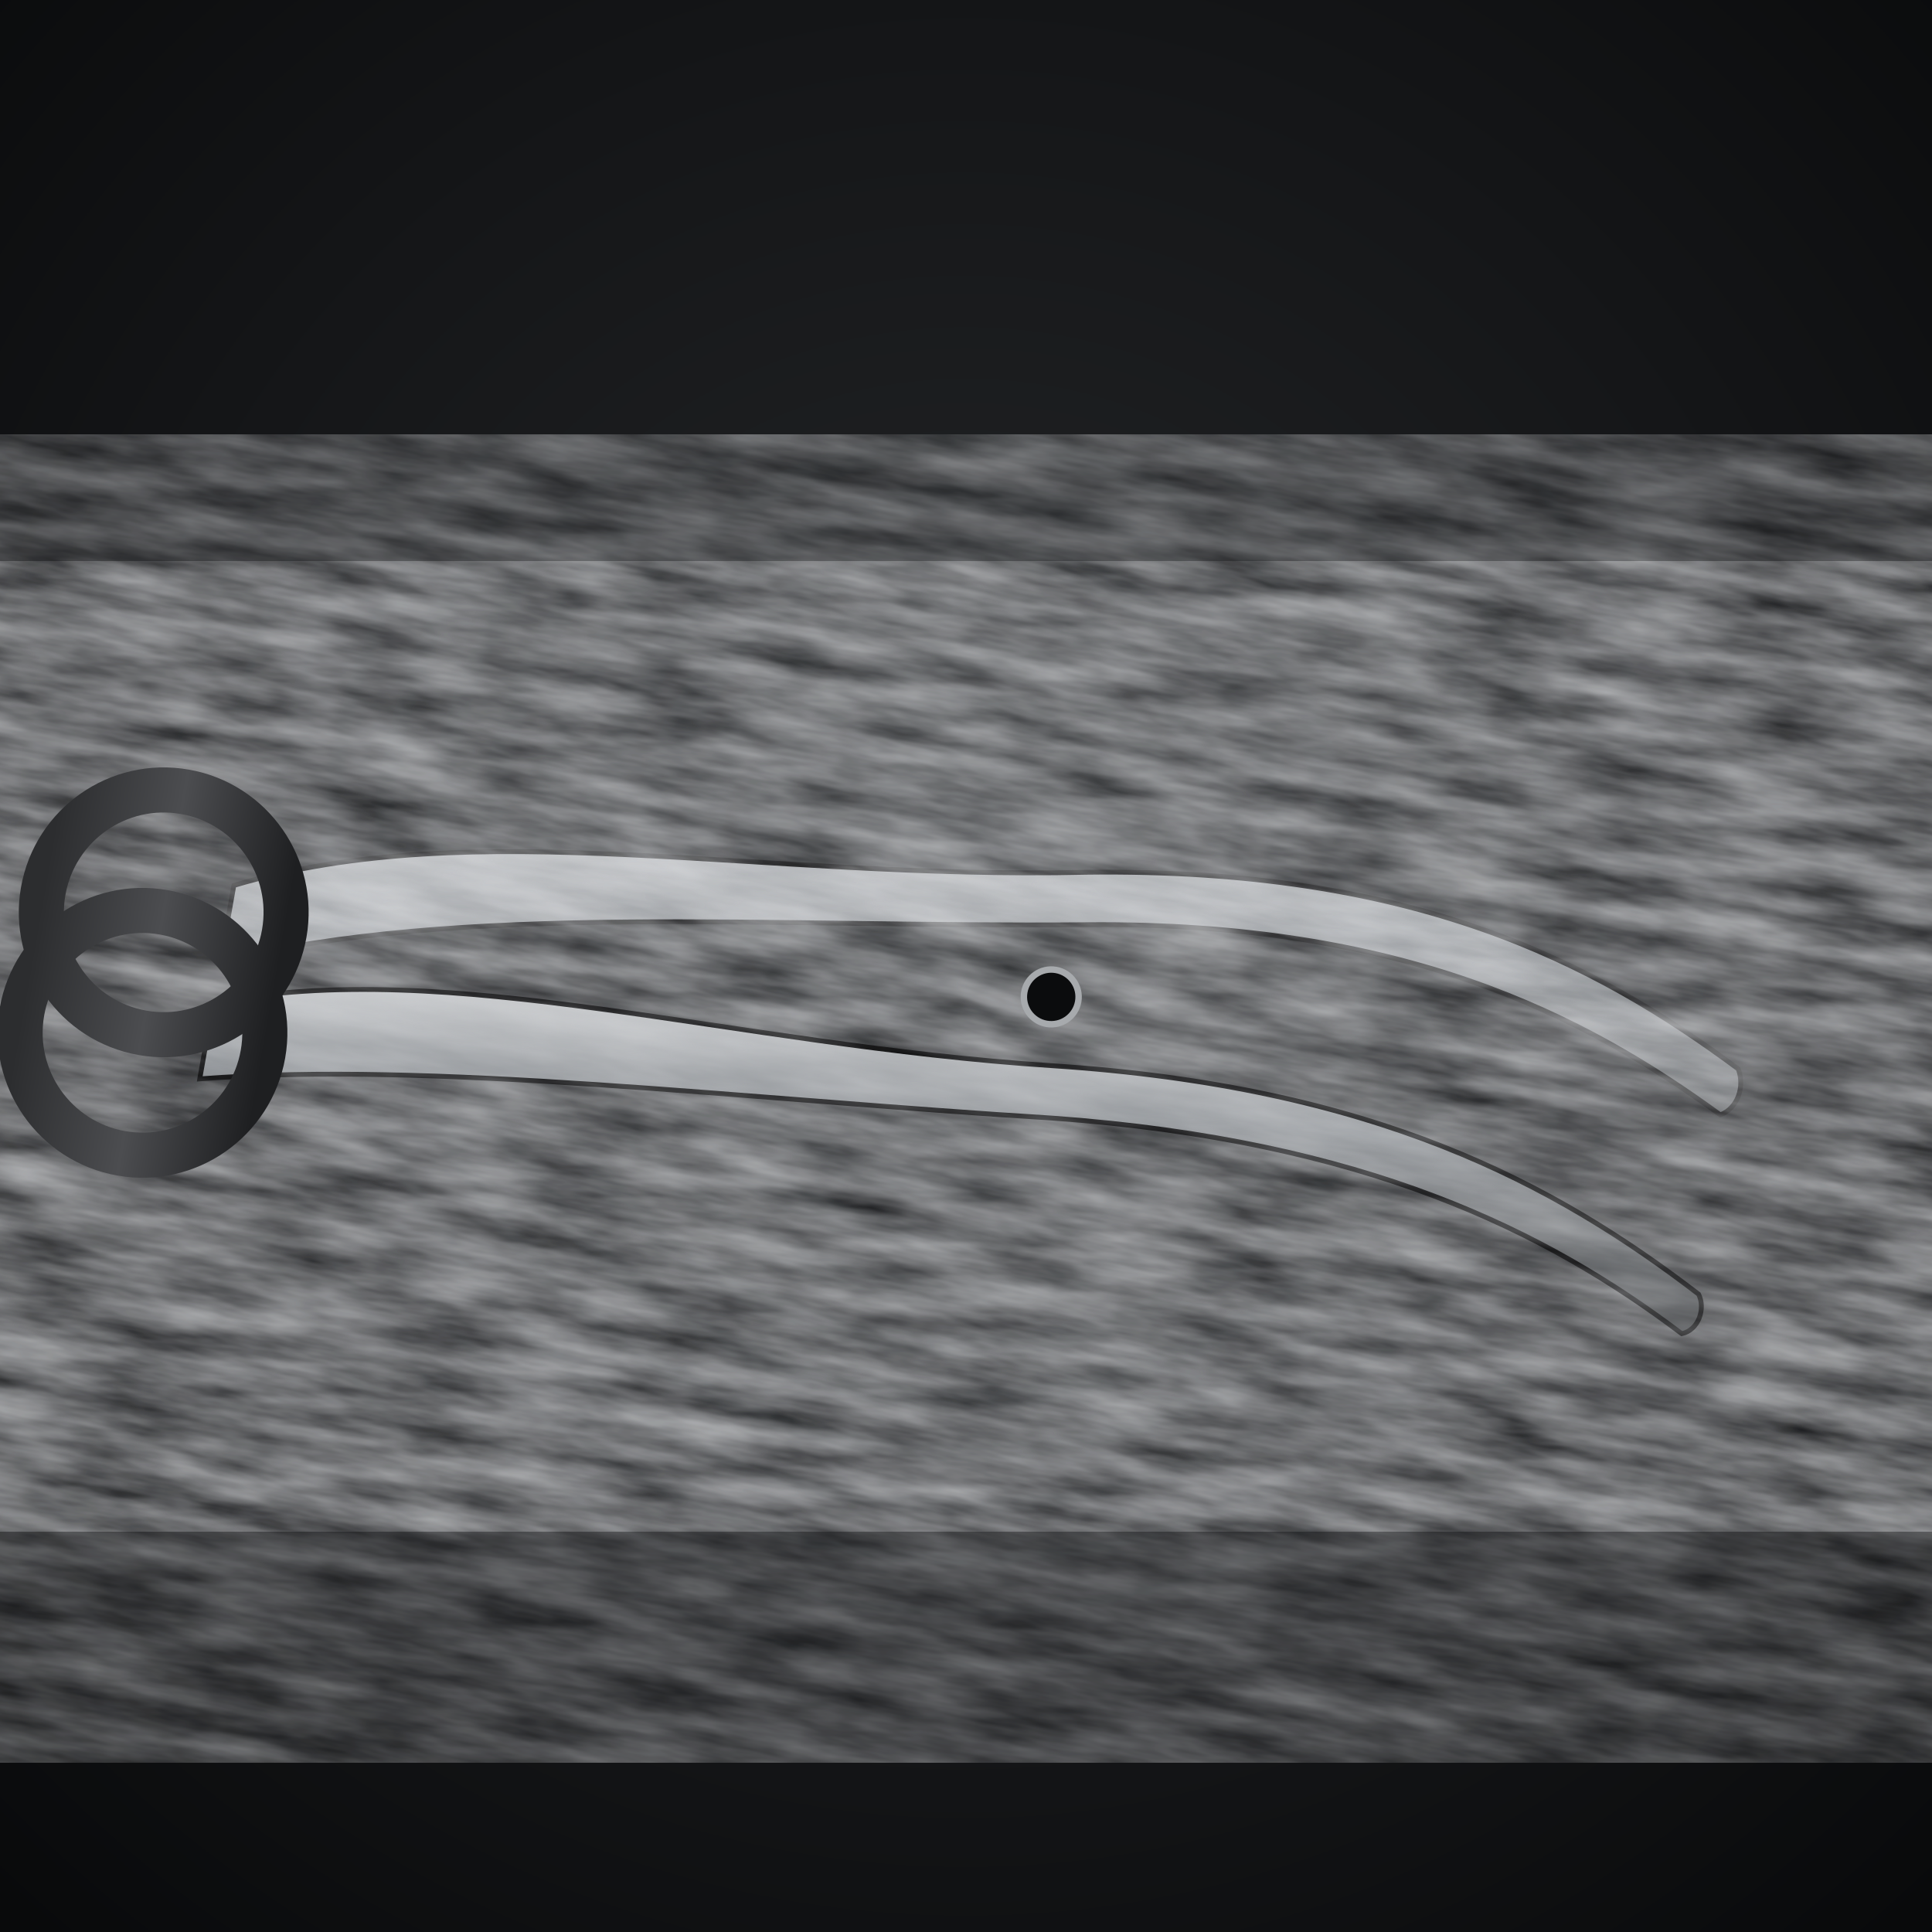
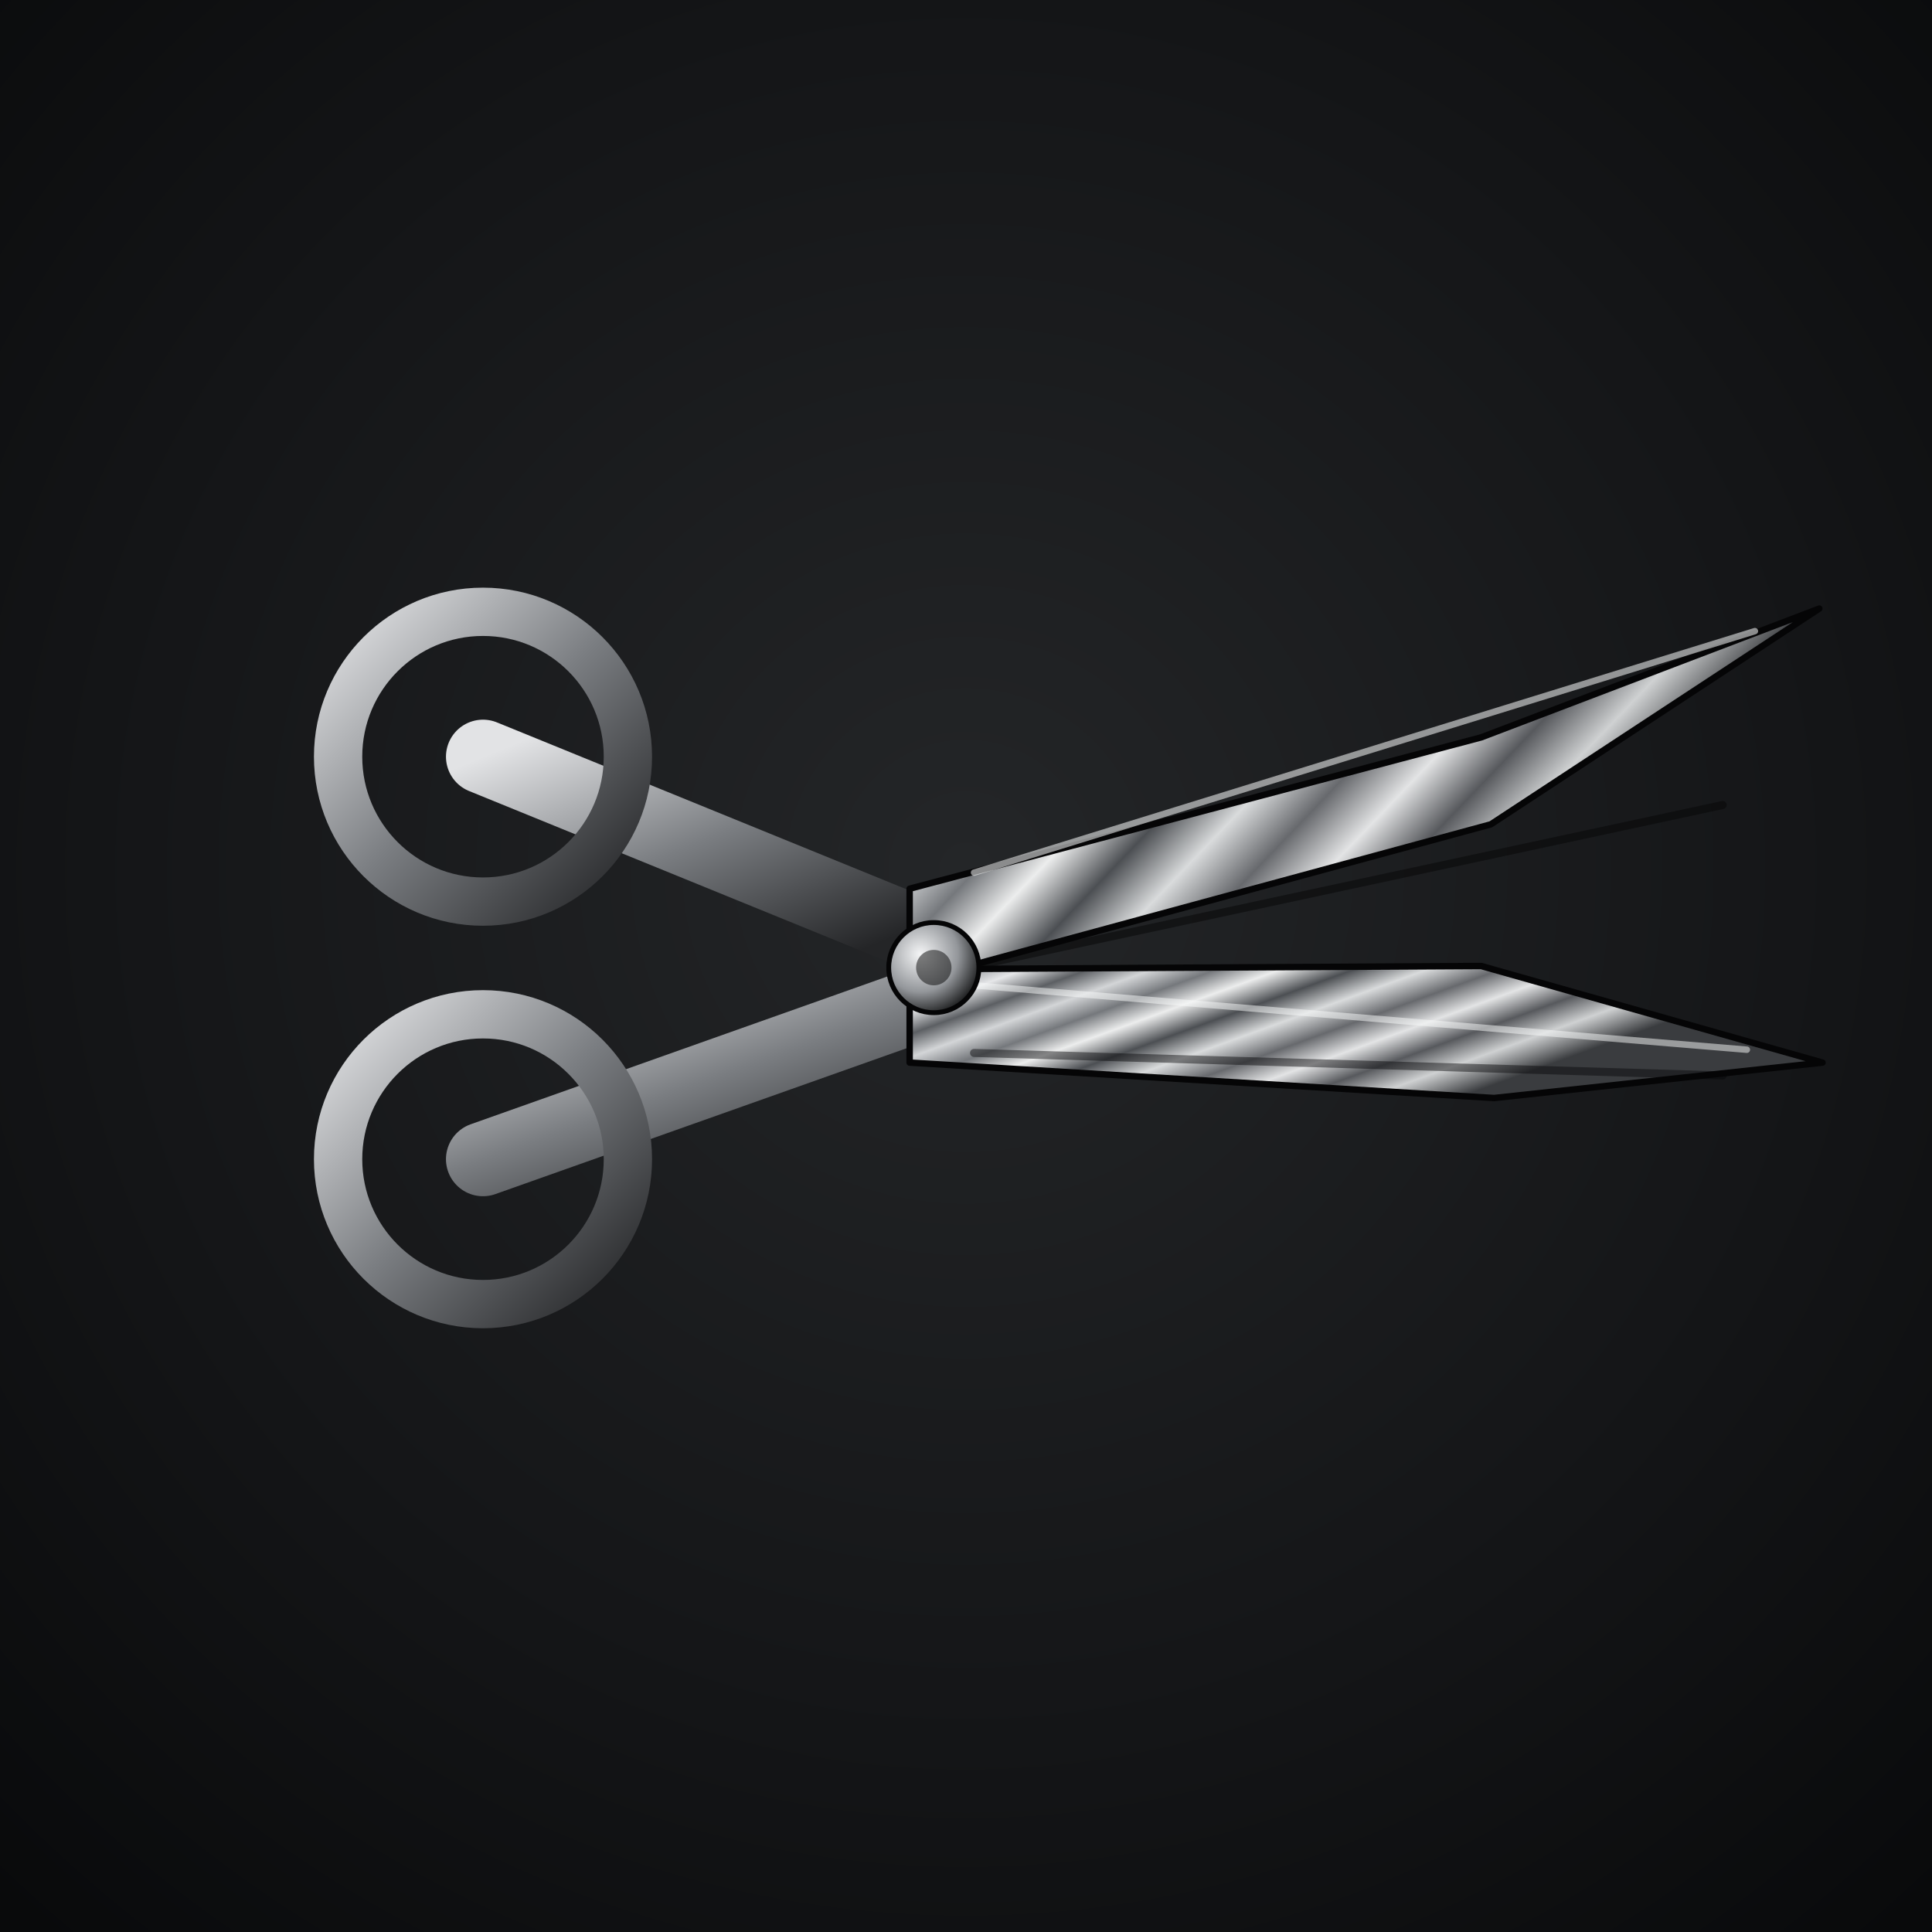
<svg xmlns="http://www.w3.org/2000/svg" width="1200" height="1200" viewBox="0 0 1200 1200" role="img" aria-labelledby="t2 d2">
  <defs>
    <radialGradient id="bg2" cx="50%" cy="45%" r="75%">
      <stop offset="0%" stop-color="#242628" />
      <stop offset="60%" stop-color="#141517" />
      <stop offset="100%" stop-color="#08090a" />
    </radialGradient>
-     <filter id="damascus" x="-20%" y="-20%" width="140%" height="140%">
-       <feTurbulence type="fractalNoise" baseFrequency="0.012 0.06" numOctaves="4" seed="7" result="noise" />
-       <feColorMatrix in="noise" type="matrix" values="0 0 0 0 0.72  0 0 0 0 0.73  0 0 0 0 0.75  0 0 0 0.9 0" />
-       <feComponentTransfer>
-         <feFuncA type="linear" slope="1.1" />
-       </feComponentTransfer>
-     </filter>
-     <linearGradient id="steel2" x1="0%" y1="0%" x2="100%" y2="100%">
-       <stop offset="0%" stop-color="#f1f2f3" />
-       <stop offset="45%" stop-color="#8c9094" />
-       <stop offset="100%" stop-color="#333537" />
+     <linearGradient id="damascus" x1="0%" y1="0%" x2="86%" y2="34%">
+       <stop offset="0%" stop-color="#f2f3f4" />
+       <stop offset="7%" stop-color="#8b8e92" />
+       <stop offset="14%" stop-color="#e6e7e9" />
+       <stop offset="21%" stop-color="#5c5f63" />
+       <stop offset="28%" stop-color="#d3d5d7" />
+       <stop offset="35%" stop-color="#75787c" />
+       <stop offset="42%" stop-color="#eceded" />
+       <stop offset="50%" stop-color="#4c4f53" />
+       <stop offset="58%" stop-color="#d9dbdc" />
+       <stop offset="66%" stop-color="#67696d" />
+       <stop offset="74%" stop-color="#e3e4e5" />
+       <stop offset="82%" stop-color="#57595d" />
+       <stop offset="90%" stop-color="#cfd1d2" />
+       <stop offset="100%" stop-color="#3a3c3f" />
    </linearGradient>
-     <linearGradient id="handle2" x1="0%" y1="0%" x2="100%" y2="0%">
-       <stop offset="0%" stop-color="#2c2d2f" />
-       <stop offset="50%" stop-color="#4c4d50" />
-       <stop offset="100%" stop-color="#1e1f21" />
+     <linearGradient id="ring2" x1="0%" y1="0%" x2="100%" y2="100%">
+       <stop offset="0%" stop-color="#e2e3e5" />
+       <stop offset="50%" stop-color="#7a7d81" />
+       <stop offset="100%" stop-color="#242527" />
    </linearGradient>
+     <radialGradient id="screw2" cx="35%" cy="35%" r="70%">
+       <stop offset="0%" stop-color="#f4f5f6" />
+       <stop offset="60%" stop-color="#93969a" />
+       <stop offset="100%" stop-color="#1c1d1e" />
+     </radialGradient>
  </defs>
  <rect width="1200" height="1200" fill="url(#bg2)" />
-   <g transform="translate(600,620) rotate(10)">
-     <path d="M -460,10 C -320,-60 -140,-50 60,-90 C 260,-128 380,-90 480,-40 C 486,-30 484,-16 474,-10 C 380,-56 260,-94 66,-58 C -128,-22 -320,-4 -460,58 Z" fill="url(#steel2)" stroke="#050506" stroke-width="3" />
-     <path d="M -460,10 C -320,-60 -140,-50 60,-90 C 260,-128 380,-90 480,-40 C 486,-30 484,-16 474,-10 C 380,-56 260,-94 66,-58 C -128,-22 -320,-4 -460,58 Z" fill="url(#damascus)" filter="url(#damascus)" opacity="0.55" />
-     <path d="M -460,84 C -320,30 -140,54 60,32 C 260,10 380,50 480,102 C 486,110 484,124 474,128 C 380,80 260,44 66,64 C -128,86 -320,96 -460,132 Z" fill="url(#steel2)" stroke="#050506" stroke-width="3" />
-     <path d="M -460,84 C -320,30 -140,54 60,32 C 260,10 380,50 480,102 C 486,110 484,124 474,128 C 380,80 260,44 66,64 C -128,86 -320,96 -460,132 Z" fill="url(#damascus)" filter="url(#damascus)" opacity="0.5" />
-     <circle cx="-500" cy="34" r="76" fill="none" stroke="url(#handle2)" stroke-width="28" />
-     <circle cx="-500" cy="110" r="76" fill="none" stroke="url(#handle2)" stroke-width="28" />
-     <circle cx="52" cy="-10" r="17" fill="#0b0c0d" stroke="#a7aaad" stroke-width="4" />
-   </g>
+   <line x1="300" y1="470" x2="565" y2="578" stroke="url(#ring2)" stroke-width="46" stroke-linecap="round" />
+   <line x1="300" y1="720" x2="565" y2="626" stroke="url(#ring2)" stroke-width="46" stroke-linecap="round" />
+   <circle cx="300" cy="470" r="90" fill="none" stroke="url(#ring2)" stroke-width="30" />
+   <circle cx="300" cy="720" r="90" fill="none" stroke="url(#ring2)" stroke-width="30" />
+   <path d="M565,552 L920,458 L1130,378 L926,512 L565,610 Z" fill="url(#damascus)" stroke="#050506" stroke-width="4" stroke-linejoin="round" />
+   <path d="M605,542 L1090,392" stroke="#fafbfb" stroke-width="4" stroke-linecap="round" opacity="0.55" />
+   <path d="M605,600 L1070,500" stroke="#050506" stroke-width="5" stroke-linecap="round" opacity="0.5" />
+   <path d="M565,602 L920,600 L1132,660 L928,682 L565,660 Z" fill="url(#damascus)" stroke="#050506" stroke-width="4" stroke-linejoin="round" />
+   <path d="M605,612 L1085,652" stroke="#fafbfb" stroke-width="4" stroke-linecap="round" opacity="0.5" />
+   <path d="M605,654 L1070,668" stroke="#050506" stroke-width="5" stroke-linecap="round" opacity="0.45" />
+   <circle cx="580" cy="601" r="28" fill="url(#screw2)" stroke="#050506" stroke-width="3" />
+   <circle cx="580" cy="601" r="11" fill="#050506" opacity="0.5" />
</svg>
